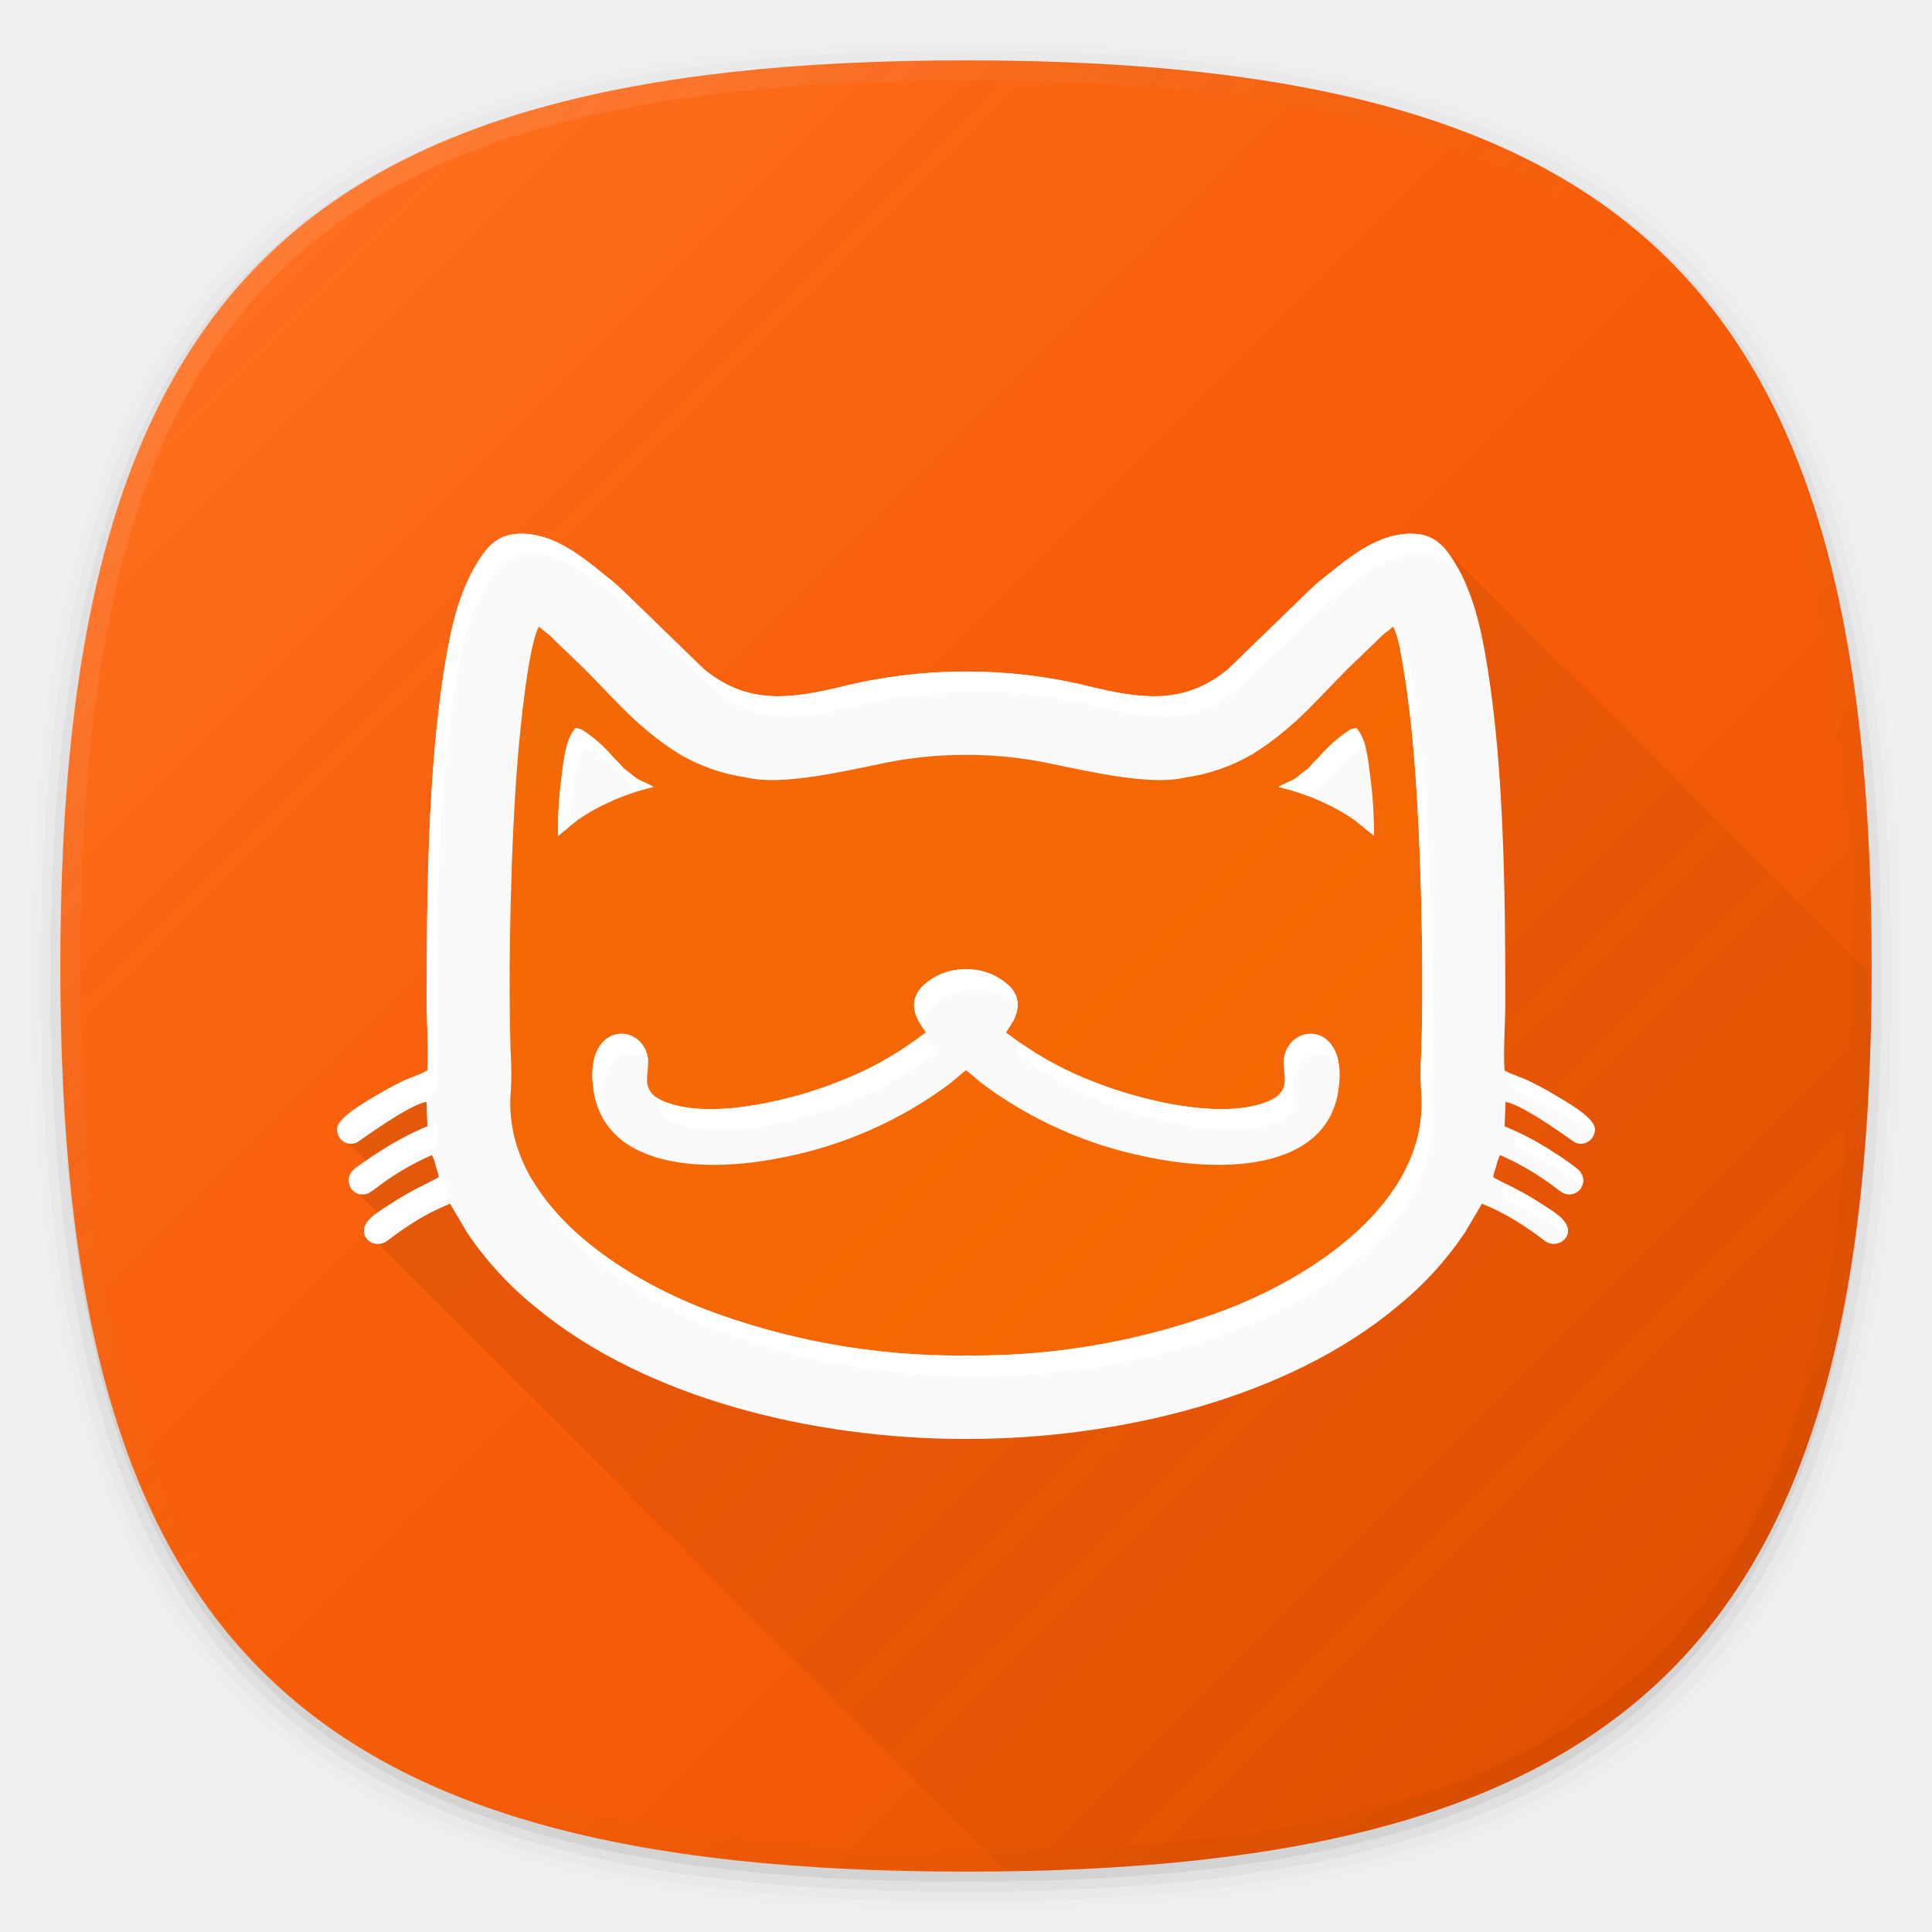
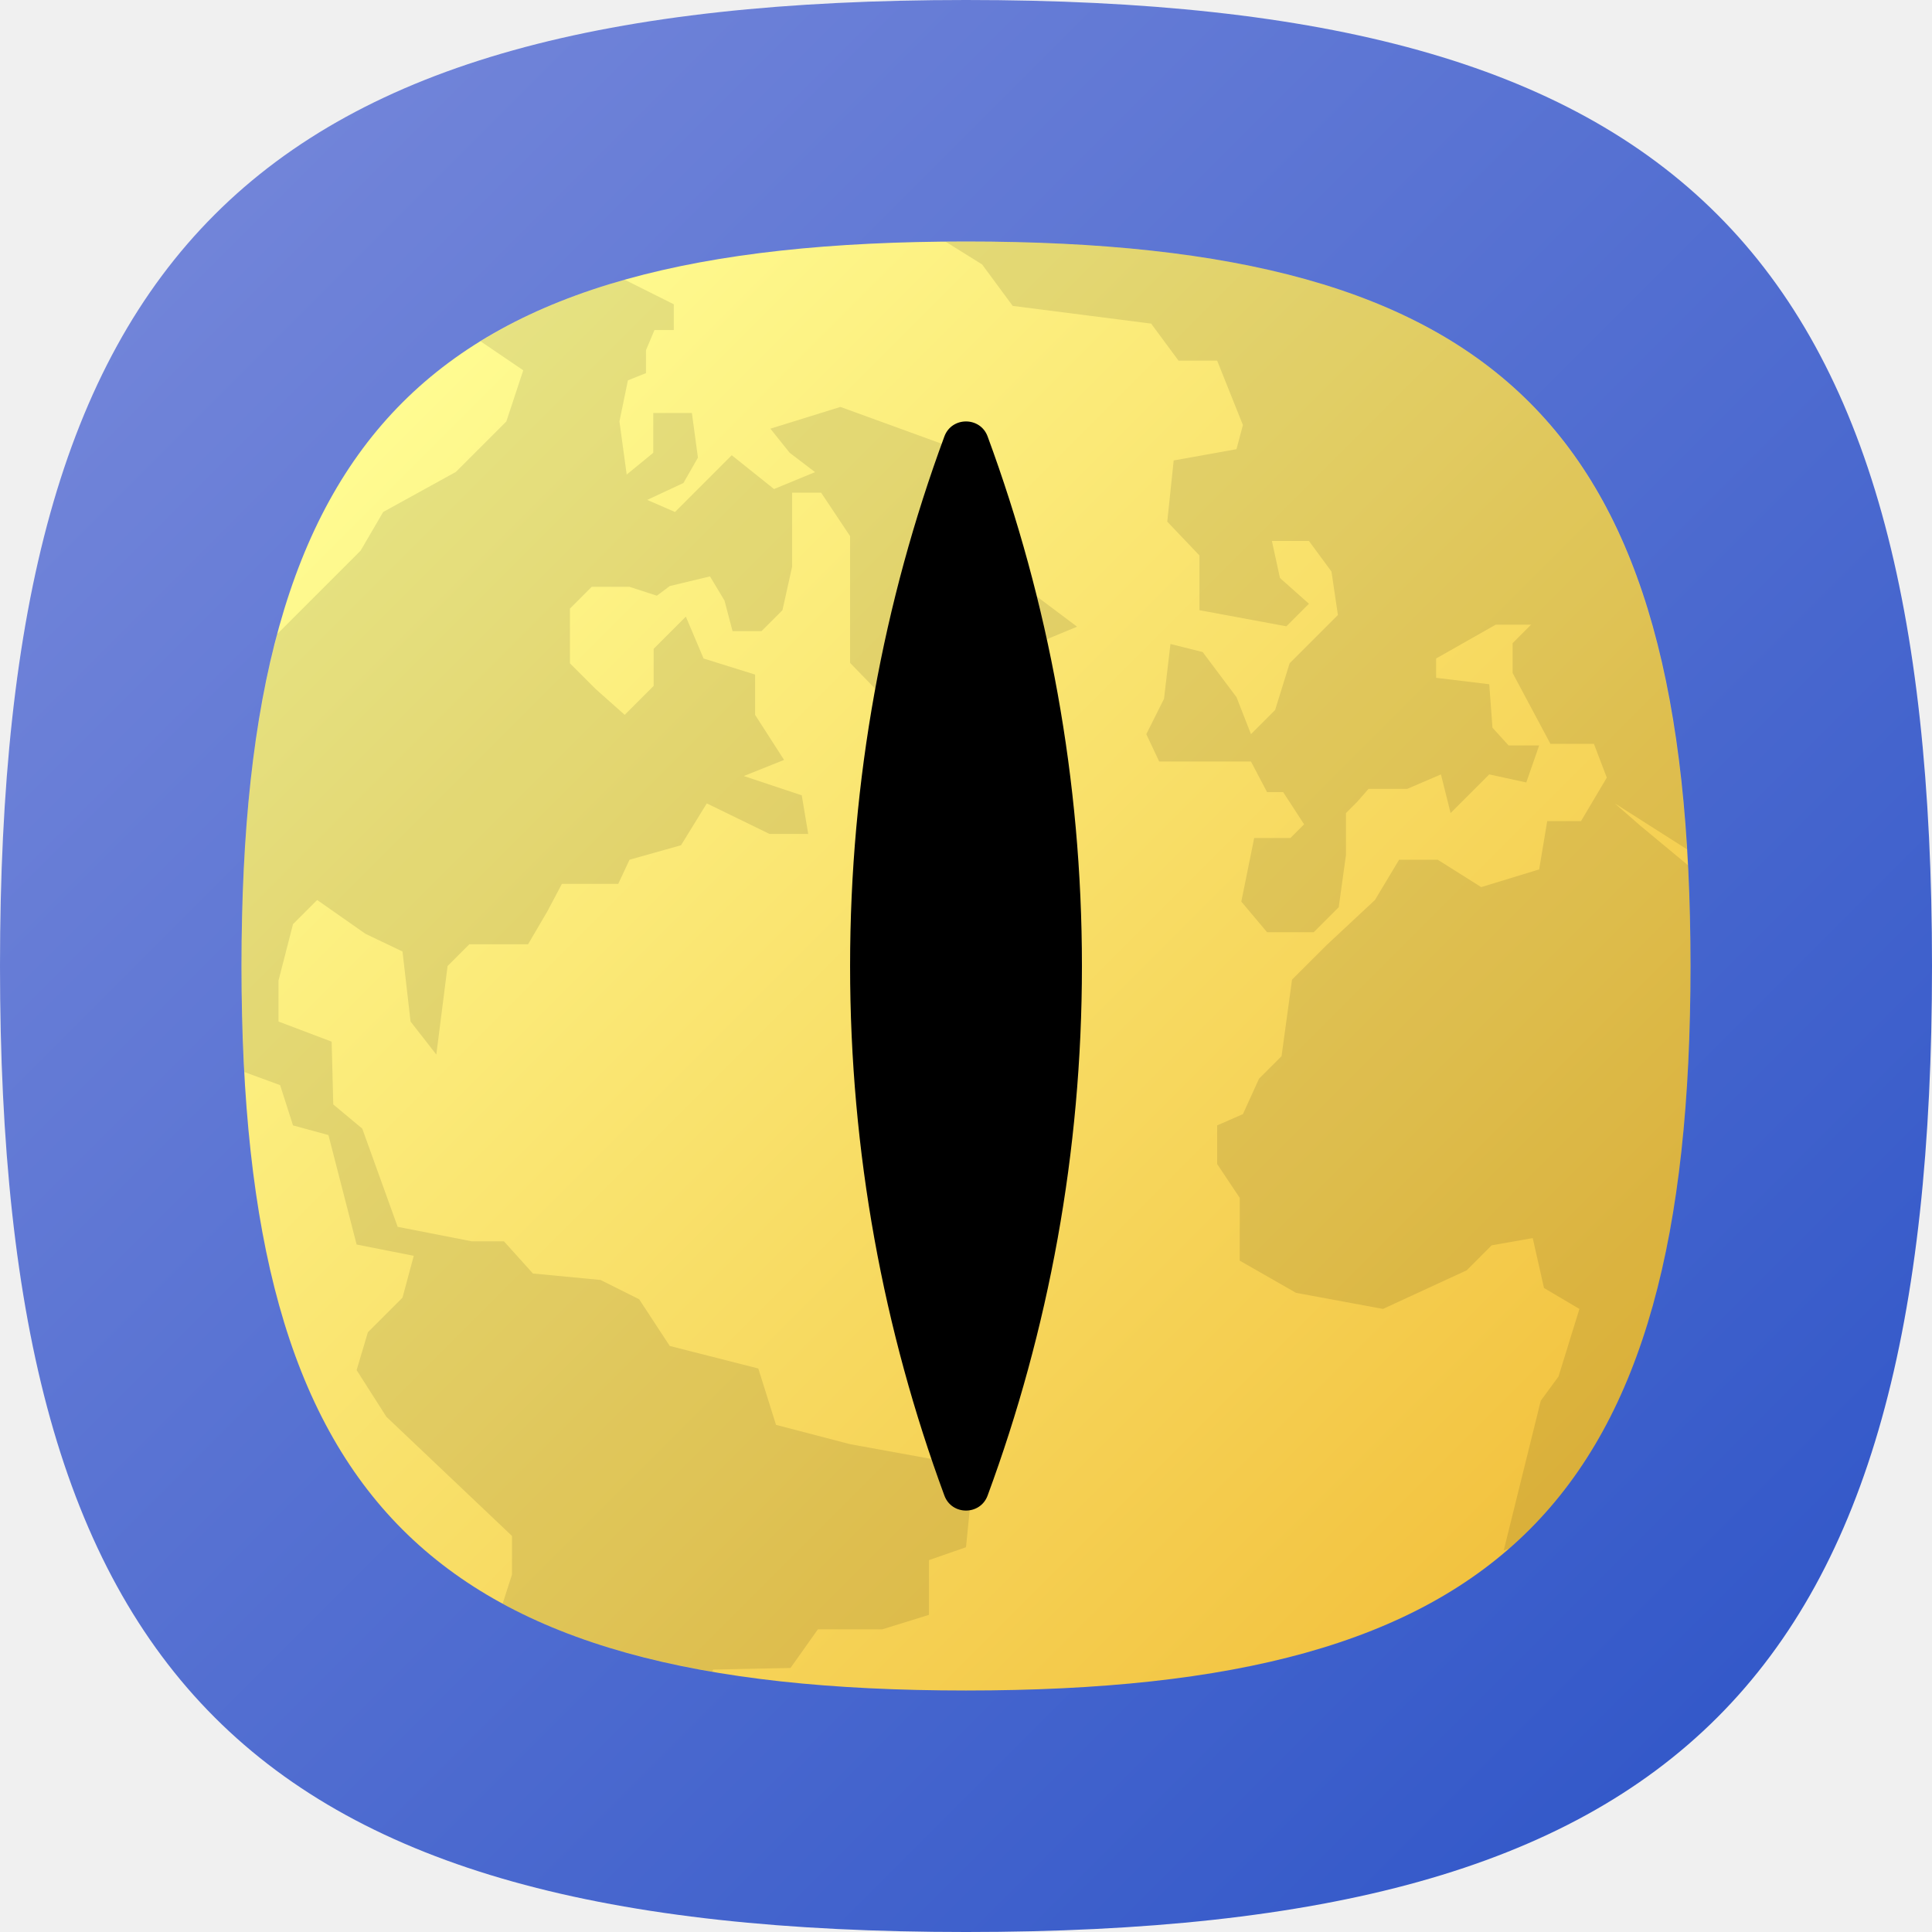
- <svg xmlns="http://www.w3.org/2000/svg" width="192" height="192" viewBox="0 0 192 192">
-   <defs>
-     <style>
-       .cls-1 {
-         opacity: 0.01;
-       }
- 
-       .cls-1, .cls-2, .cls-3, .cls-4 {
-         isolation: isolate;
-       }
- 
-       .cls-2 {
-         opacity: 0.02;
-       }
- 
-       .cls-3 {
-         opacity: 0.04;
-       }
- 
-       .cls-4 {
-         opacity: 0.06;
-       }
- 
-       .cls-5 {
-         fill: #ff5b00;
-       }
- 
-       .cls-6 {
-         fill: url(#未命名的渐变_2);
-       }
- 
-       .cls-7 {
-         fill: none;
-       }
- 
-       .cls-8 {
-         fill: url(#未命名的渐变_46);
-       }
- 
-       .cls-10, .cls-11, .cls-9 {
-         fill-rule: evenodd;
-       }
- 
-       .cls-9 {
-         fill: url(#未命名的渐变_17);
-       }
- 
-       .cls-10 {
-         fill: #ff7300;
-         opacity: 0.6;
-       }
- 
-       .cls-11 {
-         fill: #fafafa;
-       }
- 
-       .cls-12 {
-         fill: #fff;
-       }
-     </style>
-     <linearGradient id="未命名的渐变_2" data-name="未命名的渐变 2" x1="166.012" y1="75.988" x2="25.987" y2="216.012" gradientTransform="matrix(1, 0, 0, -1, 0, 242)" gradientUnits="userSpaceOnUse">
-       <stop offset="0" stop-opacity="0.04" />
-       <stop offset="0.5" stop-color="gray" stop-opacity="0" />
-       <stop offset="1" stop-color="#fff" stop-opacity="0.1" />
+ <svg xmlns="http://www.w3.org/2000/svg" viewBox="0 0 133.333 133.333" height="133.333" width="133.333" xml:space="preserve" id="svg2" version="1.1">
+   <defs id="defs6">
+     <clipPath id="clipPath18" clipPathUnits="userSpaceOnUse">
+       <path id="path16" d="M 50,100 C 12.956,100 0,87.039 0,50 v 0 C 0,12.961 12.956,0 50,0 v 0 c 37.045,0 50,12.961 50,50 v 0 c 0,37.044 -12.955,50 -50,50 z" />
+     </clipPath>
+     <linearGradient id="linearGradient30" spreadMethod="pad" gradientTransform="matrix(77.78125,-77.78125,-77.78125,-77.78125,11.1099,88.89114)" gradientUnits="userSpaceOnUse" y2="0" x2="1" y1="0" x1="0">
+       <stop id="stop24" offset="0" style="stop-opacity:1;stop-color:#7184d9" />
+       <stop id="stop26" offset="0" style="stop-opacity:1;stop-color:#7184d9" />
+       <stop id="stop28" offset="1" style="stop-opacity:1;stop-color:#3459c9" />
    </linearGradient>
-     <linearGradient id="未命名的渐变_46" data-name="未命名的渐变 46" x1="166.004" y1="27.998" x2="25.998" y2="168.004" gradientTransform="matrix(1, 0, 0, -1, 0, 194)" gradientUnits="userSpaceOnUse">
-       <stop offset="0" stop-opacity="0.1" />
-       <stop offset="0.5" stop-color="gray" stop-opacity="0.05" />
-       <stop offset="1" stop-color="#fff" stop-opacity="0.12" />
+     <clipPath id="clipPath40" clipPathUnits="userSpaceOnUse">
+       <path id="path38" d="M 50,50 20.854,20.854 41.433,0.274 C 44.138,0.095 46.981,0 50,0 v 0 c 37.045,0 50,12.961 50,50 v 0 c 0,3.037 -0.096,5.895 -0.276,8.614 v 0 L 79.169,79.169 Z" />
+     </clipPath>
+     <clipPath id="clipPath48" clipPathUnits="userSpaceOnUse">
+       <path id="path46" d="M -32768,32767 H 32767 V -32768 H -32768 Z" />
+     </clipPath>
+     <linearGradient id="linearGradient56" spreadMethod="pad" gradientTransform="matrix(38.89062,-38.89062,-38.89062,-38.89062,50.01111,50.01111)" gradientUnits="userSpaceOnUse" y2="0" x2="1" y1="0" x1="0">
+       <stop id="stop50" offset="0" style="stop-opacity:0.12;stop-color:#ffffff" />
+       <stop id="stop52" offset="0" style="stop-opacity:0.12;stop-color:#ffffff" />
+       <stop id="stop54" offset="1" style="stop-opacity:0;stop-color:#ffffff" />
    </linearGradient>
-     <linearGradient id="未命名的渐变_17" data-name="未命名的渐变 17" x1="166.761" y1="165.235" x2="55.763" y2="54.237" gradientUnits="userSpaceOnUse">
-       <stop offset="0" stop-opacity="0.02" />
-       <stop offset="1" stop-opacity="0.1" />
+     <mask id="mask58" height="1" width="1" y="0" x="0" maskUnits="userSpaceOnUse">
+       <g id="g68">
+         <g id="g66" clip-path="url(#clipPath48)">
+           <g id="g64">
+             <g id="g62">
+               <path id="path60" style="fill:url(#linearGradient56);stroke:none" d="M -32768,32767 H 32767 V -32768 H -32768 Z" />
+             </g>
+           </g>
+         </g>
+       </g>
+     </mask>
+     <linearGradient id="linearGradient80" spreadMethod="pad" gradientTransform="matrix(38.89062,-38.89062,-38.89062,-38.89062,50.01111,50.01111)" gradientUnits="userSpaceOnUse" y2="0" x2="1" y1="0" x1="0">
+       <stop id="stop74" offset="0" style="stop-opacity:1;stop-color:#000000" />
+       <stop id="stop76" offset="0" style="stop-opacity:1;stop-color:#000000" />
+       <stop id="stop78" offset="1" style="stop-opacity:1;stop-color:#000000" />
    </linearGradient>
+     <clipPath id="clipPath90" clipPathUnits="userSpaceOnUse">
+       <path id="path88" d="M 12.5,50 C 12.5,22.221 22.217,12.5 50,12.5 v 0 c 27.783,0 37.5,9.721 37.5,37.5 v 0 c 0,27.783 -9.717,37.5 -37.5,37.5 v 0 C 22.217,87.5 12.5,77.779 12.5,50" />
+     </clipPath>
+     <linearGradient id="linearGradient102" spreadMethod="pad" gradientTransform="matrix(58.33594,-58.33594,-58.33594,-58.33594,20.83242,79.16836)" gradientUnits="userSpaceOnUse" y2="0" x2="1" y1="0" x1="0">
+       <stop id="stop96" offset="0" style="stop-opacity:1;stop-color:#fffc92" />
+       <stop id="stop98" offset="0" style="stop-opacity:1;stop-color:#fffc92" />
+       <stop id="stop100" offset="1" style="stop-opacity:1;stop-color:#f2c23f" />
+     </linearGradient>
+     <clipPath id="clipPath112" clipPathUnits="userSpaceOnUse">
+       <path id="path110" d="M 0,100 H 100 V 0 H 0 Z" />
+     </clipPath>
+     <clipPath id="clipPath124" clipPathUnits="userSpaceOnUse">
+       <path id="path122" d="M 12.5,85.519 H 55.75 V 13.475 H 12.5 Z" />
+     </clipPath>
+     <clipPath id="clipPath140" clipPathUnits="userSpaceOnUse">
+       <path id="path138" d="M 48.948,87.5 H 87.5 V 19.75 H 48.948 Z" />
+     </clipPath>
  </defs>
-   <g id="图层_2" data-name="图层 2">
-     <g id="图层_1-2" data-name="图层 1">
-       <g>
-         <path class="cls-1" d="M96,190C27.3,190,3,165.7,3,97S27.3,4,96,4s93,24.3,93,93S164.7,190,96,190Z" />
-         <path class="cls-2" d="M96,189C28.1,189,4,164.9,4,97S28.1,5,96,5s92,24.1,92,92S163.9,189,96,189Z" />
-         <path class="cls-3" d="M96,188C28.8,188,5,164.2,5,97S28.8,6,96,6s91,23.8,91,91S163.2,188,96,188Z" />
-         <path class="cls-4" d="M186,97c0,66.7-23.3,90-90,90S6,163.7,6,97,29.3,7,96,7,186,30.3,186,97Z" />
+   <g transform="matrix(1.333333,0,0,-1.333333,0,133.3333)" id="g10">
+     <g id="g12">
+       <g clip-path="url(#clipPath18)" id="g14">
+         <g id="g20">
+           <g id="g22">
+             <path id="path32" style="fill:url(#linearGradient30);stroke:none" d="M 50,100 C 12.956,100 0,87.039 0,50 v 0 C 0,12.961 12.956,0 50,0 v 0 c 37.045,0 50,12.961 50,50 v 0 c 0,37.044 -12.955,50 -50,50 z" />
+           </g>
+         </g>
      </g>
-       <path class="cls-5" d="M186,96c0,66.7-23.3,90-90,90S6,162.7,6,96,29.3,6,96,6,186,29.3,186,96Z" />
-       <path class="cls-6" d="M96,6C29.3,6,6,29.3,6,96s23.3,90,90,90,90-23.3,90-90S162.7,6,96,6Zm68.6,158.6C151.2,178,130,184,96,184s-55.2-6-68.6-19.4S8,130,8,96s6-55.2,19.4-68.6S62,8,96,8s55.2,6,68.6,19.4S184,62,184,96,178,151.2,164.6,164.6Z" />
-       <rect class="cls-7" width="192" height="192" />
-       <path class="cls-8" d="M186,96c0,66.67-23.32,90-90,90S6,162.67,6,96,29.32,6,96,6,186,29.32,186,96Z" />
-       <path class="cls-9" d="M186,96.942,143.4,54.35,124,71H73L52,58l-9,50-8.906,5.094L37,116l-2,2,3,3-1,2,62.968,62.968C163.294,185.044,185.778,161.551,186,96.942Z" />
-       <path class="cls-10" d="M141.249,104.59c.268-8.413-.022-20.978-.714-29.338-.218-2.635-1.032-11.106-2.092-12.976-.333.309-.828.647-1.162.952-.226.2-.318.347-.548.547l-2.855,2.741c-1.209,1.206-4.293,4.547-5.549,5.538a27.441,27.441,0,0,1-3.822,2.872,18.132,18.132,0,0,1-6.673,2.335c-3.355.845-9.381-.552-12.647-1.206a41.1,41.1,0,0,0-18.374,0c-3.266.654-9.292,2.051-12.647,1.206a18.132,18.132,0,0,1-6.673-2.335,27.441,27.441,0,0,1-3.822-2.872c-1.256-.991-4.34-4.332-5.549-5.538l-2.855-2.741c-.23-.2-.322-.342-.548-.547-.334-.3-.829-.643-1.162-.952-1.06,1.87-1.874,10.341-2.092,12.976-.692,8.36-.982,20.925-.714,29.338a32.716,32.716,0,0,1,.026,3.676c-1.009,10.57,9.81,18.159,19.271,21.845a70.876,70.876,0,0,0,25.523,4.6c.143,0,.286-.008.429-.009s.286.009.429.009a70.876,70.876,0,0,0,25.523-4.6c9.461-3.686,20.28-11.275,19.271-21.845A32.716,32.716,0,0,1,141.249,104.59Z" />
-       <path class="cls-11" d="M132.991,108.482c-1.275,7.789-11.336,8.111-18.978,6.5A40.707,40.707,0,0,1,97.621,107.7L96,106.345,94.379,107.7a40.707,40.707,0,0,1-16.392,7.283c-7.642,1.614-17.7,1.292-18.978-6.5-1.122-6.851,4.63-7,5.355-3.459.328,1.6-1.12,3.463,1.938,4.561,4.732,1.7,12.707-.35,17-2.075a33.512,33.512,0,0,0,7.717-4.168,10.024,10.024,0,0,1,.989-.711c-.226-.573-2.256-2.527-.383-4.58a6.387,6.387,0,0,1,8.74,0c1.873,2.053-.157,4.007-.383,4.58a10.024,10.024,0,0,1,.989.711,33.512,33.512,0,0,0,7.717,4.168c4.3,1.725,12.273,3.776,17,2.075,3.058-1.1,1.61-2.958,1.938-4.561C128.361,101.478,134.113,101.631,132.991,108.482Zm16.628,1.014-.095,2.437a30.226,30.226,0,0,1,4.411,2.283c.694.431,1.4.9,2.035,1.363a8.321,8.321,0,0,1,.952.746,1.389,1.389,0,0,1-1.622,2.22,11.7,11.7,0,0,1-.987-.712,26.687,26.687,0,0,0-5.238-3.043,4.692,4.692,0,0,0-.382,1.107c-.109.365-.237.717-.315,1.08.3.225,2.939,1.441,4.331,2.36,1.491.985,3.7,2.075,2.978,3.553a1.476,1.476,0,0,1-2.221.384c-.6-.464-1.247-.929-1.922-1.371a23.177,23.177,0,0,0-4.267-2.279l-1.727,2.915a33.462,33.462,0,0,1-6.693,7.3c-10.975,9.153-27.73,13.157-42.728,13.164-.044,0-.085,0-.129,0s-.085,0-.129,0c-15-.007-31.753-4.011-42.728-13.164a33.462,33.462,0,0,1-6.693-7.3l-1.727-2.915a23.177,23.177,0,0,0-4.267,2.279c-.675.442-1.318.907-1.922,1.371a1.476,1.476,0,0,1-2.221-.384c-.723-1.478,1.487-2.568,2.978-3.553,1.392-.919,4.035-2.135,4.331-2.36-.078-.363-.206-.715-.315-1.08a4.692,4.692,0,0,0-.382-1.107,26.687,26.687,0,0,0-5.238,3.043,11.7,11.7,0,0,1-.987.712,1.389,1.389,0,0,1-1.622-2.22,8.321,8.321,0,0,1,.952-.746c.637-.46,1.341-.932,2.035-1.363a30.226,30.226,0,0,1,4.411-2.283l-.095-2.437c-1.878.341-6.723,3.962-6.9,4.037a1.38,1.38,0,0,1-1.956-1.443c.11-1.1,3.069-2.731,4.007-3.3.776-.47,1.544-.871,2.4-1.3.739-.368,1.869-.7,2.547-1.107.138-2.059-.08-4.729-.078-6.893.01-10.573.117-22.876,1.78-33.2.666-4.138,1.472-7.565,3.394-10.6.892-1.409,1.971-2.706,4.343-2.651,3.637.085,6.485,2.789,9.121,4.862.323.254.566.54.887.811l8.011,7.775c4.24,3.482,8.332,3.076,13.921,1.7a51.39,51.39,0,0,1,24.284,0c5.589,1.379,9.681,1.785,13.921-1.7l8.011-7.775c.321-.271.564-.557.887-.811,2.636-2.073,5.484-4.777,9.121-4.862,2.372-.055,3.451,1.242,4.343,2.651,1.922,3.036,2.728,6.463,3.394,10.6,1.663,10.325,1.77,22.628,1.78,33.2,0,2.164-.216,4.834-.078,6.893.678.4,1.808.739,2.547,1.107.852.425,1.62.826,2.4,1.3.938.568,3.9,2.2,4.007,3.3a1.38,1.38,0,0,1-1.956,1.443C156.342,113.458,151.5,109.837,149.619,109.5Zm-8.37-4.906c.268-8.413-.022-20.978-.714-29.338-.218-2.635-1.032-11.106-2.092-12.976-.333.309-.828.647-1.162.952-.226.2-.318.347-.548.547l-2.855,2.741c-1.209,1.206-4.293,4.547-5.549,5.538a27.441,27.441,0,0,1-3.822,2.872,18.132,18.132,0,0,1-6.673,2.335c-3.355.845-9.381-.552-12.647-1.206a41.1,41.1,0,0,0-18.374,0c-3.266.654-9.292,2.051-12.647,1.206a18.132,18.132,0,0,1-6.673-2.335,27.441,27.441,0,0,1-3.822-2.872c-1.256-.991-4.34-4.332-5.549-5.538l-2.855-2.741c-.23-.2-.322-.342-.548-.547-.334-.3-.829-.643-1.162-.952-1.06,1.87-1.874,10.341-2.092,12.976-.692,8.36-.982,20.925-.714,29.338a32.716,32.716,0,0,1,.026,3.676c-1.009,10.57,9.81,18.159,19.271,21.845a70.876,70.876,0,0,0,25.523,4.6c.143,0,.286-.008.429-.009s.286.009.429.009a70.876,70.876,0,0,0,25.523-4.6c9.461-3.686,20.28-11.275,19.271-21.845A32.716,32.716,0,0,1,141.249,104.59Zm-6.464-32.245-.576.148A14.225,14.225,0,0,0,131,75.327a10.606,10.606,0,0,0-.99,1.05l-.662.494a4.229,4.229,0,0,1-.675.523c-.47.3-1.216.534-1.607.817a23.6,23.6,0,0,1,5.289,1.945A17.959,17.959,0,0,1,134.6,81.5l1.942,1.565a41.231,41.231,0,0,0-.365-5.844C135.993,75.521,135.738,73.329,134.785,72.345ZM64.934,78.211c-.391-.283-1.137-.52-1.607-.817a4.229,4.229,0,0,1-.675-.523l-.662-.494a10.606,10.606,0,0,0-.99-1.05,14.225,14.225,0,0,0-3.209-2.834l-.576-.148c-.953.984-1.208,3.176-1.4,4.879a41.231,41.231,0,0,0-.365,5.844L57.4,81.5a17.959,17.959,0,0,1,2.248-1.347A23.6,23.6,0,0,1,64.934,78.211Z" />
-       <g>
-         <path class="cls-12" d="M96,96.321a6.019,6.019,0,0,0-4.37,1.729c-1.7,1.865-.186,3.644.276,4.384a2.581,2.581,0,0,1,.724-2.384A6.019,6.019,0,0,1,97,98.321a6.168,6.168,0,0,1,4.152,1.52,2.691,2.691,0,0,0-.782-1.791A6.019,6.019,0,0,0,96,96.321Z" />
-         <path class="cls-12" d="M66.3,109.584a4.712,4.712,0,0,1-1-.481c-.032.951.224,1.844,2,2.481,4.732,1.7,12.707-.35,17-2.075a33.512,33.512,0,0,0,7.717-4.168,10.024,10.024,0,0,1,.989-.711,10,10,0,0,1-1.052-1.966c-.318.185-.639.462-.937.677a33.512,33.512,0,0,1-7.717,4.168C79.009,109.234,71.034,111.285,66.3,109.584Z" />
-         <path class="cls-12" d="M62.652,76.871l-.662-.494a10.606,10.606,0,0,0-.99-1.05,14.225,14.225,0,0,0-3.209-2.834l-.576-.148c-.953.984-1.208,3.176-1.4,4.879a41.231,41.231,0,0,0-.365,5.844l1.074-.866c.083-1.08.2-2.168.291-2.978.187-1.7.442-3.9,1.4-4.879l.576.148A14.225,14.225,0,0,1,62,77.327a10.606,10.606,0,0,1,.99,1.05l.347.259a12.123,12.123,0,0,1,1.6-.425c-.391-.283-1.137-.52-1.607-.817A4.229,4.229,0,0,1,62.652,76.871Z" />
-         <path class="cls-12" d="M141.535,77.252c-.218-2.635-1.032-11.106-2.092-12.976-.09.084-.192.169-.3.256a103.315,103.315,0,0,1,1.392,10.72c.692,8.36.982,20.925.714,29.338a32.716,32.716,0,0,0-.026,3.676c1.009,10.57-9.81,18.159-19.271,21.845a70.876,70.876,0,0,1-25.523,4.6c-.143,0-.286-.008-.429-.009s-.286.009-.429.009a70.876,70.876,0,0,1-25.523-4.6c-6.521-2.541-13.687-6.936-17.18-12.884,2.93,6.967,10.949,12.066,18.18,14.884a70.876,70.876,0,0,0,25.523,4.6c.143,0,.286-.008.429-.009s.286.009.429.009a70.876,70.876,0,0,0,25.523-4.6c9.461-3.686,20.28-11.275,19.271-21.845a32.716,32.716,0,0,1,.026-3.676C142.517,98.177,142.227,85.612,141.535,77.252Z" />
-         <path class="cls-12" d="M134.209,72.493A14.225,14.225,0,0,0,131,75.327a10.606,10.606,0,0,0-.99,1.05l-.662.494a4.229,4.229,0,0,1-.675.523c-.47.3-1.216.534-1.607.817a17.163,17.163,0,0,1,2.977.922c.1-.076.188-.156.305-.262l.662-.494a10.606,10.606,0,0,1,.99-1.05,14.225,14.225,0,0,1,3.209-2.834l.519-.133a4.483,4.483,0,0,0-.943-2.015Z" />
-         <path class="cls-12" d="M108.693,107.509a33.87,33.87,0,0,1-7.148-3.769c-.246.4-.488.713-.558.89a10.024,10.024,0,0,1,.989.711,33.512,33.512,0,0,0,7.717,4.168c4.3,1.725,12.273,3.776,17,2.075,3.058-1.1,1.61-2.958,1.938-4.561A2.6,2.6,0,0,1,133,105.462c-.775-3.759-4.765-3.355-5.362-.439-.328,1.6,1.12,3.463-1.938,4.561C120.966,111.285,112.991,109.234,108.693,107.509Z" />
-         <path class="cls-12" d="M152.709,119.337a33.814,33.814,0,0,0-2.961-1.636c-.019.069-.038.14-.055.2-.109.365-.237.717-.315,1.08.3.225,2.939,1.441,4.331,2.36.647.428,1.429.875,2.048,1.365C156.214,121.319,154.136,120.28,152.709,119.337Z" />
-         <path class="cls-12" d="M36.078,118.325a8.321,8.321,0,0,1,.952-.746c.637-.46,1.341-.932,2.035-1.363a30.226,30.226,0,0,1,4.411-2.283l-.095-2.437a4.372,4.372,0,0,0-.91.306l.005.131c-.67.279-1.293.572-1.9.876-1.943,1.166-3.983,2.676-4.094,2.724a1.5,1.5,0,0,1-.553.117,7.036,7.036,0,0,0-.854.675,1.407,1.407,0,0,0,.739,2.375A1.578,1.578,0,0,1,36.078,118.325Z" />
-         <path class="cls-12" d="M40.291,121.337c1.392-.919,4.035-2.135,4.331-2.36-.078-.363-.206-.715-.315-1.08a4.692,4.692,0,0,0-.382-1.107c-.1.037-.213.086-.319.129,0,.02.012.039.016.058-.227.172-1.824.924-3.187,1.68-.636.411-1.237.823-1.748,1.176a11.7,11.7,0,0,1-.987.712,1.483,1.483,0,0,1-.452.153c-.811.64-1.345,1.354-.935,2.192a1.3,1.3,0,0,0,1.08.706A9.984,9.984,0,0,1,40.291,121.337Z" />
-         <path class="cls-12" d="M38.536,110.791c.776-.47,1.544-.871,2.4-1.3.739-.368,1.869-.7,2.547-1.107.138-2.059-.08-4.729-.078-6.893.01-10.573.117-22.876,1.78-33.2.666-4.138,1.472-7.565,3.394-10.6.892-1.409,1.971-2.706,4.343-2.651,3.637.085,6.485,2.789,9.121,4.862.323.254.566.54.887.811l8.011,7.775c4.24,3.482,8.332,3.076,13.921,1.7a51.39,51.39,0,0,1,24.284,0c5.589,1.379,9.681,1.785,13.921-1.7l8.011-7.775c.321-.271.564-.557.887-.811,2.636-2.073,5.484-4.777,9.121-4.862,2.372-.055,3.451,1.242,4.343,2.651.122.193.227.392.34.588a17.775,17.775,0,0,0-1.34-2.588c-.892-1.409-1.971-2.706-4.343-2.651-3.637.085-6.485,2.789-9.121,4.862-.323.254-.566.54-.887.811l-8.011,7.775c-4.24,3.482-8.332,3.076-13.921,1.7a51.39,51.39,0,0,0-24.284,0c-5.589,1.379-9.681,1.785-13.921-1.7l-8.011-7.775c-.321-.271-.564-.557-.887-.811-2.636-2.073-5.484-4.777-9.121-4.862-2.372-.055-3.451,1.242-4.343,2.651-1.922,3.036-2.728,6.463-3.394,10.6-1.663,10.325-1.77,22.628-1.78,33.2,0,2.164.216,4.834.078,6.893-.678.4-1.808.739-2.547,1.107-.852.425-1.62.826-2.4,1.3-.938.568-3.9,2.2-4.007,3.3a1.39,1.39,0,0,0,1.171,1.559C35.359,112.593,37.718,111.287,38.536,110.791Z" />
-         <path class="cls-12" d="M150.521,108.388c.678.4,1.808.739,2.547,1.107.852.425,1.62.826,2.4,1.3a26.035,26.035,0,0,1,2.933,1.918,1.5,1.5,0,0,0,.074-.619c-.11-1.1-3.069-2.731-4.007-3.3-.776-.47-1.544-.871-2.4-1.3-.451-.225-1.041-.438-1.592-.662C150.477,107.375,150.488,107.9,150.521,108.388Z" />
-         <path class="cls-12" d="M156.922,116.325a8.321,8.321,0,0,0-.952-.746c-.637-.46-1.341-.932-2.035-1.363a31.043,31.043,0,0,0-3.351-1.815l-.06,1.532a30.226,30.226,0,0,1,4.411,2.283c.694.431,1.4.9,2.035,1.363l.281.2A1.383,1.383,0,0,0,156.922,116.325Z" />
-         <path class="cls-12" d="M60.313,111.716a8.5,8.5,0,0,1-.3-1.234c-.9-5.472,2.589-6.662,4.4-5.117a2.6,2.6,0,0,0-.044-.342c-.725-3.545-6.477-3.392-5.355,3.459A7.7,7.7,0,0,0,60.313,111.716Z" />
+     </g>
+     <g id="g34">
+       <g clip-path="url(#clipPath40)" id="g36">
+         <g id="g42">
+           <g id="g44" />
+           <g mask="url(#mask58)" id="g70">
+             <g id="g72">
+               <path id="path82" style="fill:url(#linearGradient80);stroke:none" d="M 50,50 20.854,20.854 41.433,0.274 C 44.138,0.095 46.981,0 50,0 v 0 c 37.045,0 50,12.961 50,50 v 0 c 0,3.037 -0.096,5.895 -0.276,8.614 v 0 L 79.169,79.169 Z" />
+             </g>
+           </g>
+         </g>
+       </g>
+     </g>
+     <g id="g84">
+       <g clip-path="url(#clipPath90)" id="g86">
+         <g id="g92">
+           <g id="g94">
+             <path id="path104" style="fill:url(#linearGradient102);stroke:none" d="M 12.5,50 C 12.5,22.221 22.217,12.5 50,12.5 v 0 c 27.783,0 37.5,9.721 37.5,37.5 v 0 c 0,27.783 -9.717,37.5 -37.5,37.5 v 0 C 22.217,87.5 12.5,77.779 12.5,50" />
+           </g>
+         </g>
+       </g>
+     </g>
+     <g id="g106">
+       <g clip-path="url(#clipPath112)" id="g108">
+         <g transform="translate(48.8813,22.5898)" id="g114">
+           <path id="path116" style="fill:#000000;fill-opacity:1;fill-rule:nonzero;stroke:none" d="m 0,0 c 0.382,-1.035 1.855,-1.035 2.237,0 3.152,8.542 4.882,17.772 4.882,27.41 0,9.637 -1.73,18.868 -4.882,27.411 C 1.855,55.855 0.382,55.855 0,54.821 -3.152,46.278 -4.881,37.047 -4.881,27.41 -4.881,17.772 -3.152,8.542 0,0" />
+         </g>
+         <g id="g118">
+           <g id="g120" />
+           <g id="g132">
+             <g style="opacity:0.1" id="g130" clip-path="url(#clipPath124)">
+               <g id="g128" transform="translate(49.6875,76.6875)">
+                 <path id="path126" style="fill:#000000;fill-opacity:1;fill-rule:nonzero;stroke:none" d="m 0,0 -6.187,2.25 -3.626,-1.125 1,-1.25 1.313,-1 -2.125,-0.875 -2.188,1.75 -1.968,-1.969 -0.969,-0.969 -1.437,0.625 1.874,0.876 0.75,1.312 -0.312,2.312 h -2 V -0.125 L -17.25,-1.25 -17.625,1.5 -17.187,3.625 -16.25,4 v 1.187 l 0.437,1.042 h 1 v 1.333 l -2.499,1.251 -0.048,0.018 c -2.823,-0.796 -5.295,-1.852 -7.455,-3.184 l 2.211,-1.501 -0.875,-2.647 -2.614,-2.614 -3.761,-2.073 -1.167,-1.999 -3,-3.001 -1.314,-1.313 c -1.271,-4.742 -1.853,-10.426 -1.853,-17.186 0,-1.917 0.052,-3.74 0.147,-5.488 l 1.853,-0.679 0.667,-2.084 1.833,-0.5 0.751,-2.916 0.708,-2.75 2.958,-0.584 -0.583,-2.166 -1.792,-1.792 -0.583,-1.958 1.542,-2.417 3.25,-3.083 3.25,-3.084 v -2 l -0.484,-1.505 c 3.021,-1.644 6.62,-2.792 10.844,-3.519 l 0.056,0.108 4,0.083 1.417,2 h 3.333 l 2.417,0.75 v 2.833 l 1.916,0.667 0.417,4.167 -6.416,1.166 -3.834,1 -0.917,2.917 -4.583,1.167 -1.583,2.416 -2,1 -3.5,0.334 -1.5,1.666 h -1.667 l -3.833,0.75 -1.833,5.084 -1.501,1.25 -0.083,3.25 -2.75,1.042 v 2.125 l 0.75,2.916 1.25,1.25 2.5,-1.75 1.917,-0.916 0.417,-3.625 1.333,-1.709 0.583,4.584 1.125,1.125 h 3.042 l 1,1.708 0.75,1.417 h 2.917 l 0.583,1.25 2.666,0.75 1.334,2.166 3.25,-1.583 h 2 l -0.334,2 -3,1 2.084,0.833 -1.5,2.333 v 2.084 l -2.667,0.833 -0.917,2.167 -1.666,-1.667 v -1.917 l -1.5,-1.5 -1.5,1.334 -1.333,1.333 v 2.833 l 1.125,1.126 h 1.958 l 1.416,-0.459 0.667,0.5 2.083,0.5 0.75,-1.25 0.417,-1.583 h 1.5 l 1.083,1.083 0.5,2.25 v 3.833 h 1.501 l 1.5,-2.249 V -8.104 -11 l 2.249,-2.313 2.376,-1.5 5.312,4.938 1.812,0.75 -3.249,2.438 z" />
+               </g>
+             </g>
+           </g>
+         </g>
+         <g id="g134">
+           <g id="g136" />
+           <g id="g148">
+             <g style="opacity:0.1" id="g146" clip-path="url(#clipPath140)">
+               <g id="g144" transform="translate(87.5,50)">
+                 <path id="path142" style="fill:#000000;fill-opacity:1;fill-rule:nonzero;stroke:none" d="M 0,0 C 0,1.815 -0.044,3.55 -0.129,5.214 L -2.583,7.25 -3.917,8.417 -0.182,6.04 C -1.597,29.198 -11.838,37.5 -37.5,37.5 c -0.358,0 -0.7,-0.009 -1.052,-0.012 l 1.885,-1.175 1.584,-2.146 7.166,-0.917 1.417,-1.917 h 2 L -23.167,28 -23.5,26.75 -26.75,26.167 -27.083,23 l 1.666,-1.75 v -2.833 l 4.5,-0.834 1.167,1.167 -1.5,1.333 -0.417,1.917 h 1.917 l 1.167,-1.583 0.333,-2.25 -2.5,-2.5 -0.75,-2.417 -1.25,-1.25 -0.75,1.917 -1.75,2.333 -1.667,0.417 L -27.25,13.833 -28.167,12 -27.5,10.583 h 1.917 2.833 L -21.917,9 h 0.834 L -20,7.333 -20.708,6.625 h -1.875 L -23.25,3.333 -21.917,1.75 h 2.417 l 1.292,1.292 0.375,2.708 v 2.167 l 0.583,0.583 0.583,0.667 h 2 l 1.75,0.75 0.5,-2 1.084,1.083 0.916,0.917 1.917,-0.417 0.667,1.917 h -1.584 l -0.833,0.916 -0.167,2.25 -2.75,0.334 v 1 l 3.084,1.75 H -8.25 L -9.208,16.708 V 15.167 L -7.25,11.5 H -5 L -4.333,9.75 -5.667,7.5 h -1.75 L -7.833,5 l -3,-0.917 -2.25,1.417 h -2 l -1.25,-2.083 -2.5,-2.334 -1.792,-1.791 -0.542,-3.959 -1.166,-1.166 -0.834,-1.834 -1.333,-0.583 v -2 l 1.167,-1.75 v -3.25 l 2.916,-1.667 4.5,-0.833 4.334,2 1.291,1.292 2.125,0.375 0.584,-2.584 1.833,-1.083 -1.083,-3.5 -0.917,-1.25 -1.917,-7.75 0.274,0.097 C -2.721,-24.33 0,-14.692 0,0" />
+               </g>
+             </g>
+           </g>
+         </g>
      </g>
    </g>
  </g>
</svg>
